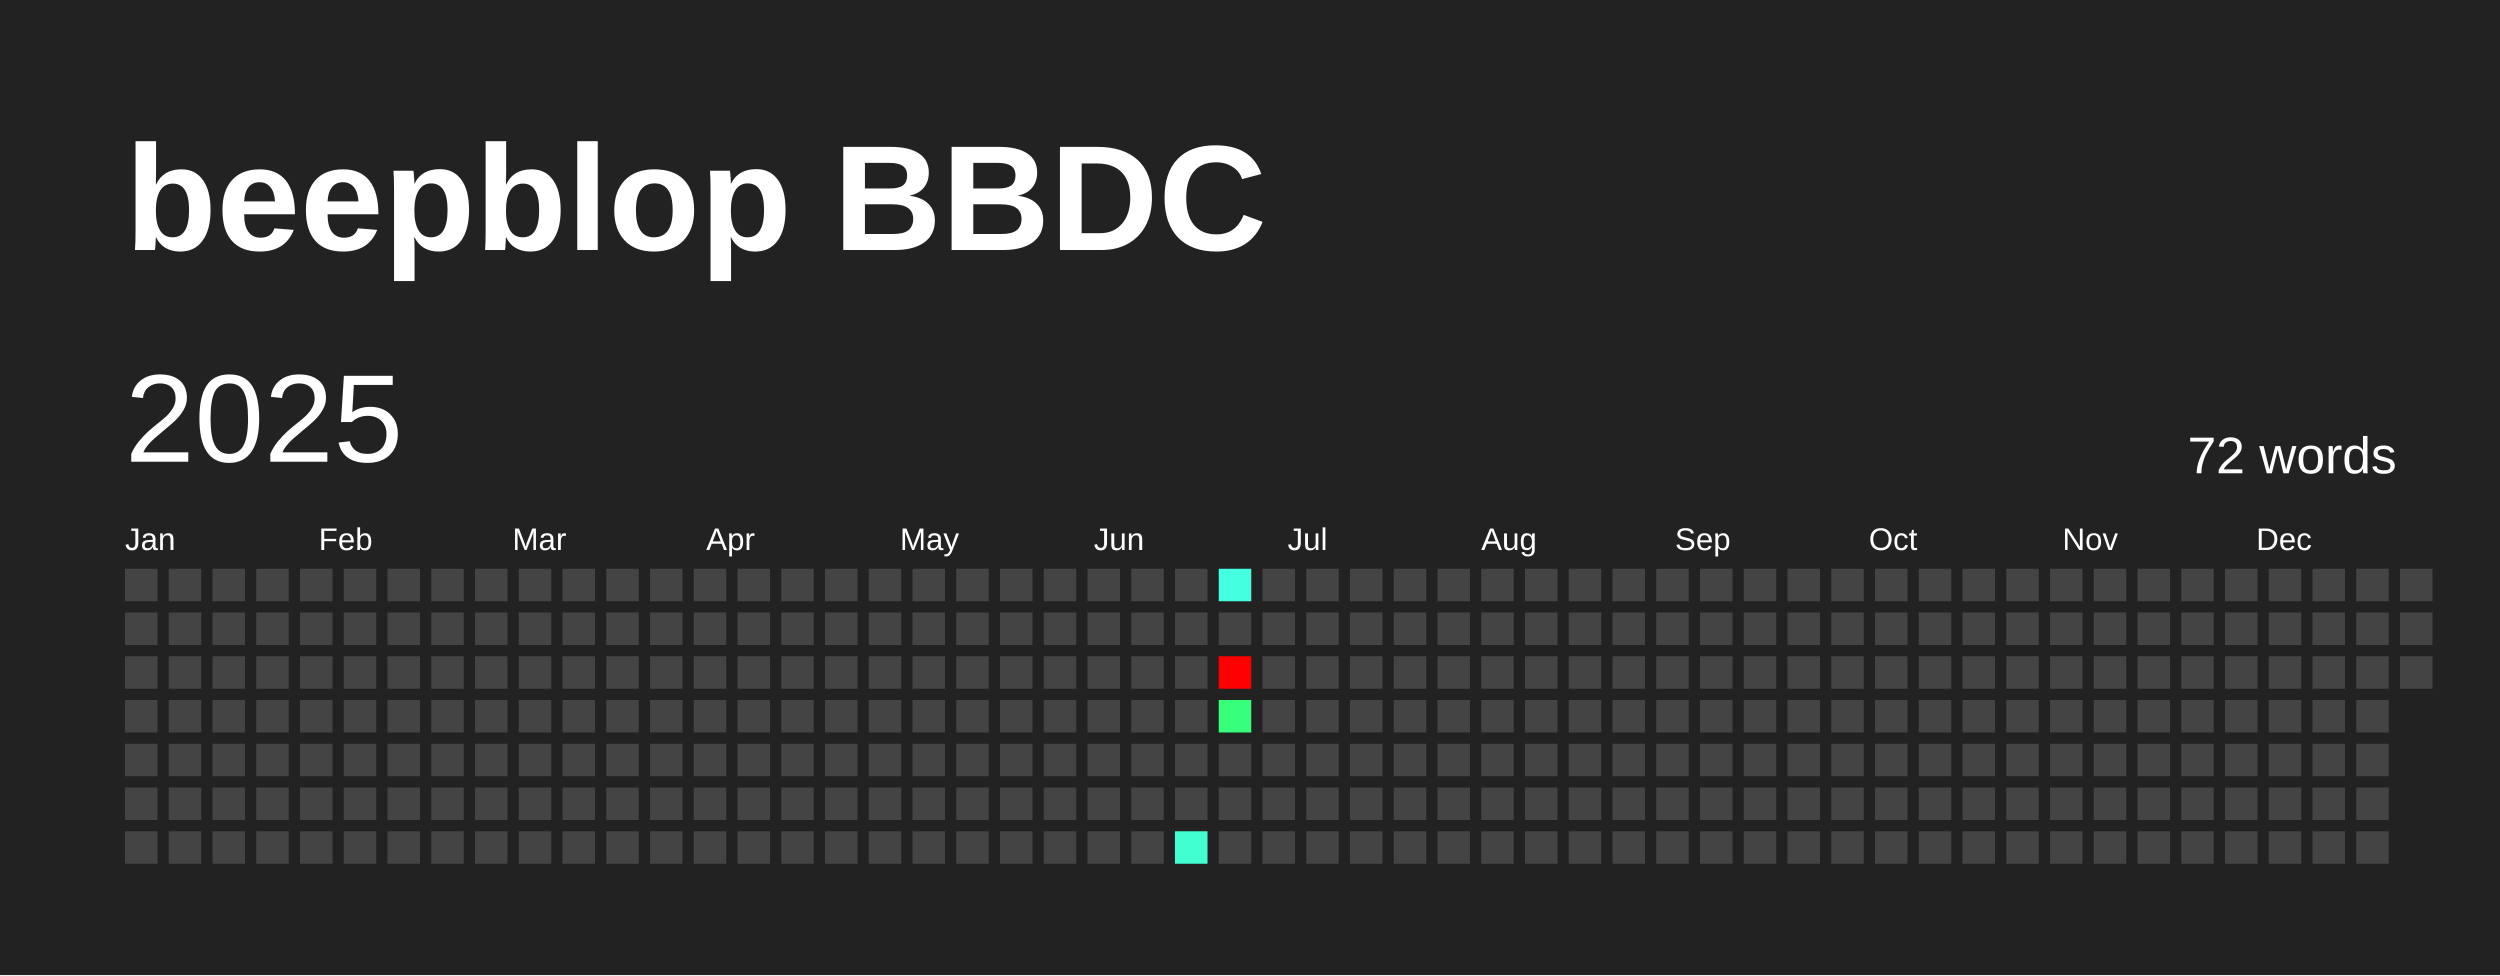
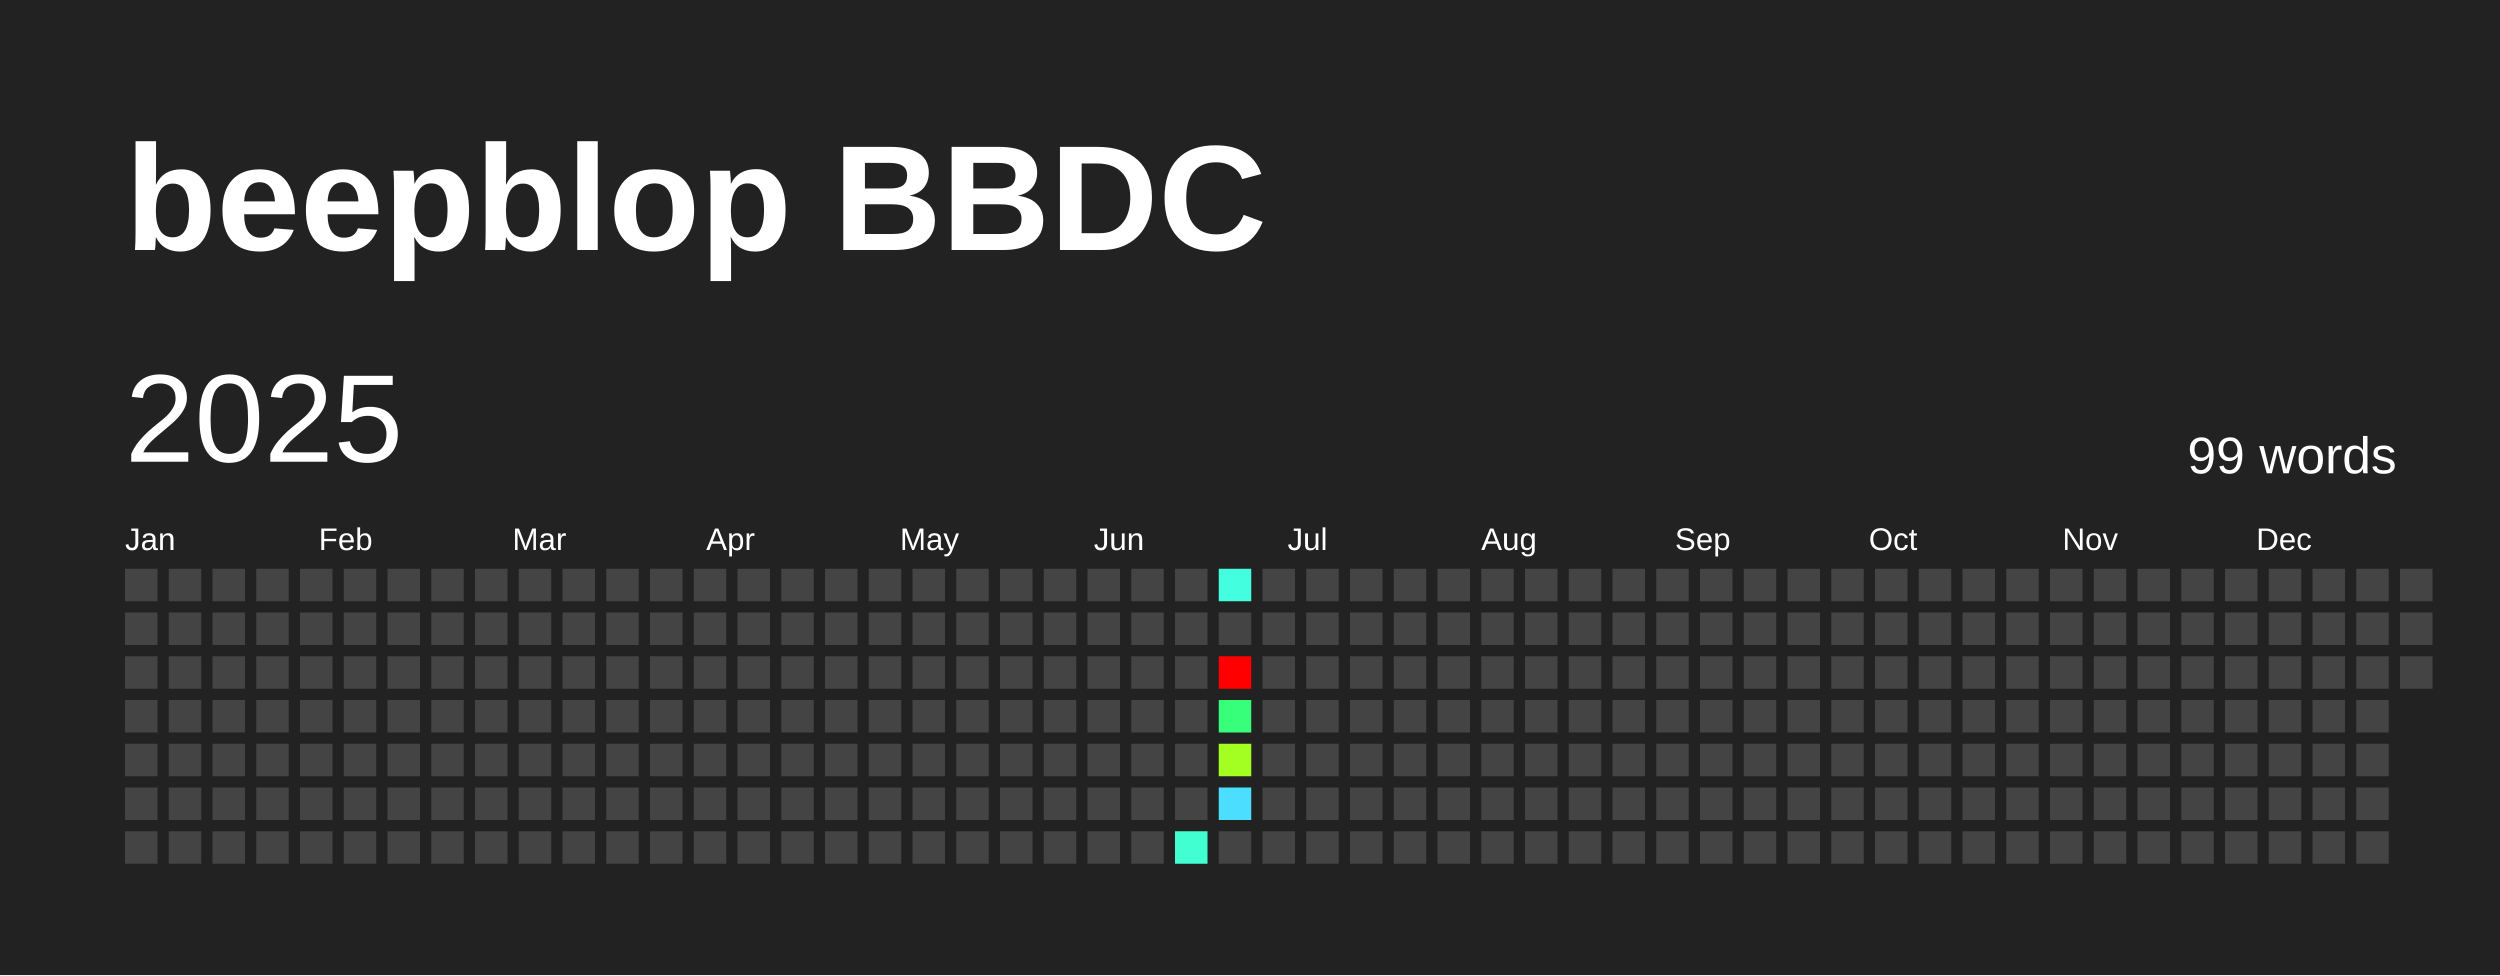
<svg xmlns="http://www.w3.org/2000/svg" baseProfile="full" height="78mm" version="1.1" viewBox="0,0,200,78" width="200mm">
  <defs />
  <rect fill="#222222" height="78" width="200" x="0" y="0" />
  <text fill="#FFFFFF" style="font-size:12px; font-family:Arial; font-weight:bold;" x="10" y="20">beepblop BBDC</text>
  <text dominant-baseline="hanging" fill="#FFFFFF" style="font-size:10.0px; font-family:Arial;" x="10" y="30">2025</text>
-   <text dominant-baseline="hanging" fill="#FFFFFF" style="font-size:4.125px; font-family:Arial;" x="175" y="35">72 words</text>
+   <text dominant-baseline="hanging" fill="#FFFFFF" style="font-size:4.125px; font-family:Arial;" x="175" y="35">99 words</text>
  <text fill="#FFFFFF" style="font-size:2.5px; font-family:Arial" x="10.0" y="44">Jan</text>
  <text fill="#FFFFFF" style="font-size:2.5px; font-family:Arial" x="25.5" y="44">Feb</text>
  <text fill="#FFFFFF" style="font-size:2.5px; font-family:Arial" x="41.0" y="44">Mar</text>
  <text fill="#FFFFFF" style="font-size:2.5px; font-family:Arial" x="56.5" y="44">Apr</text>
  <text fill="#FFFFFF" style="font-size:2.5px; font-family:Arial" x="72.0" y="44">May</text>
  <text fill="#FFFFFF" style="font-size:2.5px; font-family:Arial" x="87.5" y="44">Jun</text>
  <text fill="#FFFFFF" style="font-size:2.5px; font-family:Arial" x="103.0" y="44">Jul</text>
  <text fill="#FFFFFF" style="font-size:2.5px; font-family:Arial" x="118.5" y="44">Aug</text>
  <text fill="#FFFFFF" style="font-size:2.5px; font-family:Arial" x="134.0" y="44">Sep</text>
  <text fill="#FFFFFF" style="font-size:2.5px; font-family:Arial" x="149.5" y="44">Oct</text>
  <text fill="#FFFFFF" style="font-size:2.5px; font-family:Arial" x="165.0" y="44">Nov</text>
  <text fill="#FFFFFF" style="font-size:2.5px; font-family:Arial" x="180.5" y="44">Dec</text>
  <rect fill="#444444" height="2.6" width="2.6" x="10.0" y="45.5" />
  <rect fill="#444444" height="2.6" width="2.6" x="10.0" y="49.0" />
  <rect fill="#444444" height="2.6" width="2.6" x="10.0" y="52.5" />
  <rect fill="#444444" height="2.6" width="2.6" x="10.0" y="56.0" />
  <rect fill="#444444" height="2.6" width="2.6" x="10.0" y="59.5" />
  <rect fill="#444444" height="2.6" width="2.6" x="10.0" y="63.0" />
  <rect fill="#444444" height="2.6" width="2.6" x="10.0" y="66.5" />
  <rect fill="#444444" height="2.6" width="2.6" x="13.5" y="45.5" />
  <rect fill="#444444" height="2.6" width="2.6" x="13.5" y="49.0" />
  <rect fill="#444444" height="2.6" width="2.6" x="13.5" y="52.5" />
  <rect fill="#444444" height="2.6" width="2.6" x="13.5" y="56.0" />
  <rect fill="#444444" height="2.6" width="2.6" x="13.5" y="59.5" />
  <rect fill="#444444" height="2.6" width="2.6" x="13.5" y="63.0" />
  <rect fill="#444444" height="2.6" width="2.6" x="13.5" y="66.5" />
  <rect fill="#444444" height="2.6" width="2.6" x="17.0" y="45.5" />
  <rect fill="#444444" height="2.6" width="2.6" x="17.0" y="49.0" />
  <rect fill="#444444" height="2.6" width="2.6" x="17.0" y="52.5" />
  <rect fill="#444444" height="2.6" width="2.6" x="17.0" y="56.0" />
  <rect fill="#444444" height="2.6" width="2.6" x="17.0" y="59.5" />
  <rect fill="#444444" height="2.6" width="2.6" x="17.0" y="63.0" />
  <rect fill="#444444" height="2.6" width="2.6" x="17.0" y="66.5" />
  <rect fill="#444444" height="2.6" width="2.6" x="20.5" y="45.5" />
  <rect fill="#444444" height="2.6" width="2.6" x="20.5" y="49.0" />
  <rect fill="#444444" height="2.6" width="2.6" x="20.5" y="52.5" />
  <rect fill="#444444" height="2.6" width="2.6" x="20.5" y="56.0" />
  <rect fill="#444444" height="2.6" width="2.6" x="20.5" y="59.5" />
  <rect fill="#444444" height="2.6" width="2.6" x="20.5" y="63.0" />
  <rect fill="#444444" height="2.6" width="2.6" x="20.5" y="66.5" />
  <rect fill="#444444" height="2.6" width="2.6" x="24.0" y="45.5" />
  <rect fill="#444444" height="2.6" width="2.6" x="24.0" y="49.0" />
  <rect fill="#444444" height="2.6" width="2.6" x="24.0" y="52.5" />
  <rect fill="#444444" height="2.6" width="2.6" x="24.0" y="56.0" />
  <rect fill="#444444" height="2.6" width="2.6" x="24.0" y="59.5" />
  <rect fill="#444444" height="2.6" width="2.6" x="24.0" y="63.0" />
  <rect fill="#444444" height="2.6" width="2.6" x="24.0" y="66.5" />
  <rect fill="#444444" height="2.6" width="2.6" x="27.5" y="45.5" />
  <rect fill="#444444" height="2.6" width="2.6" x="27.5" y="49.0" />
  <rect fill="#444444" height="2.6" width="2.6" x="27.5" y="52.5" />
  <rect fill="#444444" height="2.6" width="2.6" x="27.5" y="56.0" />
  <rect fill="#444444" height="2.6" width="2.6" x="27.5" y="59.5" />
  <rect fill="#444444" height="2.6" width="2.6" x="27.5" y="63.0" />
  <rect fill="#444444" height="2.6" width="2.6" x="27.5" y="66.5" />
  <rect fill="#444444" height="2.6" width="2.6" x="31.0" y="45.5" />
  <rect fill="#444444" height="2.6" width="2.6" x="31.0" y="49.0" />
  <rect fill="#444444" height="2.6" width="2.6" x="31.0" y="52.5" />
  <rect fill="#444444" height="2.6" width="2.6" x="31.0" y="56.0" />
  <rect fill="#444444" height="2.6" width="2.6" x="31.0" y="59.5" />
  <rect fill="#444444" height="2.6" width="2.6" x="31.0" y="63.0" />
  <rect fill="#444444" height="2.6" width="2.6" x="31.0" y="66.5" />
  <rect fill="#444444" height="2.6" width="2.6" x="34.5" y="45.5" />
  <rect fill="#444444" height="2.6" width="2.6" x="34.5" y="49.0" />
  <rect fill="#444444" height="2.6" width="2.6" x="34.5" y="52.5" />
  <rect fill="#444444" height="2.6" width="2.6" x="34.5" y="56.0" />
  <rect fill="#444444" height="2.6" width="2.6" x="34.5" y="59.5" />
  <rect fill="#444444" height="2.6" width="2.6" x="34.5" y="63.0" />
  <rect fill="#444444" height="2.6" width="2.6" x="34.5" y="66.5" />
  <rect fill="#444444" height="2.6" width="2.6" x="38.0" y="45.5" />
  <rect fill="#444444" height="2.6" width="2.6" x="38.0" y="49.0" />
  <rect fill="#444444" height="2.6" width="2.6" x="38.0" y="52.5" />
  <rect fill="#444444" height="2.6" width="2.6" x="38.0" y="56.0" />
  <rect fill="#444444" height="2.6" width="2.6" x="38.0" y="59.5" />
  <rect fill="#444444" height="2.6" width="2.6" x="38.0" y="63.0" />
  <rect fill="#444444" height="2.6" width="2.6" x="38.0" y="66.5" />
  <rect fill="#444444" height="2.6" width="2.6" x="41.5" y="45.5" />
  <rect fill="#444444" height="2.6" width="2.6" x="41.5" y="49.0" />
  <rect fill="#444444" height="2.6" width="2.6" x="41.5" y="52.5" />
  <rect fill="#444444" height="2.6" width="2.6" x="41.5" y="56.0" />
  <rect fill="#444444" height="2.6" width="2.6" x="41.5" y="59.5" />
  <rect fill="#444444" height="2.6" width="2.6" x="41.5" y="63.0" />
  <rect fill="#444444" height="2.6" width="2.6" x="41.5" y="66.5" />
  <rect fill="#444444" height="2.6" width="2.6" x="45.0" y="45.5" />
  <rect fill="#444444" height="2.6" width="2.6" x="45.0" y="49.0" />
  <rect fill="#444444" height="2.6" width="2.6" x="45.0" y="52.5" />
  <rect fill="#444444" height="2.6" width="2.6" x="45.0" y="56.0" />
  <rect fill="#444444" height="2.6" width="2.6" x="45.0" y="59.5" />
  <rect fill="#444444" height="2.6" width="2.6" x="45.0" y="63.0" />
  <rect fill="#444444" height="2.6" width="2.6" x="45.0" y="66.5" />
  <rect fill="#444444" height="2.6" width="2.6" x="48.5" y="45.5" />
  <rect fill="#444444" height="2.6" width="2.6" x="48.5" y="49.0" />
  <rect fill="#444444" height="2.6" width="2.6" x="48.5" y="52.5" />
  <rect fill="#444444" height="2.6" width="2.6" x="48.5" y="56.0" />
  <rect fill="#444444" height="2.6" width="2.6" x="48.5" y="59.5" />
  <rect fill="#444444" height="2.6" width="2.6" x="48.5" y="63.0" />
  <rect fill="#444444" height="2.6" width="2.6" x="48.5" y="66.5" />
  <rect fill="#444444" height="2.6" width="2.6" x="52.0" y="45.5" />
  <rect fill="#444444" height="2.6" width="2.6" x="52.0" y="49.0" />
  <rect fill="#444444" height="2.6" width="2.6" x="52.0" y="52.5" />
  <rect fill="#444444" height="2.6" width="2.6" x="52.0" y="56.0" />
  <rect fill="#444444" height="2.6" width="2.6" x="52.0" y="59.5" />
  <rect fill="#444444" height="2.6" width="2.6" x="52.0" y="63.0" />
  <rect fill="#444444" height="2.6" width="2.6" x="52.0" y="66.5" />
  <rect fill="#444444" height="2.6" width="2.6" x="55.5" y="45.5" />
  <rect fill="#444444" height="2.6" width="2.6" x="55.5" y="49.0" />
  <rect fill="#444444" height="2.6" width="2.6" x="55.5" y="52.5" />
  <rect fill="#444444" height="2.6" width="2.6" x="55.5" y="56.0" />
  <rect fill="#444444" height="2.6" width="2.6" x="55.5" y="59.5" />
  <rect fill="#444444" height="2.6" width="2.6" x="55.5" y="63.0" />
  <rect fill="#444444" height="2.6" width="2.6" x="55.5" y="66.5" />
  <rect fill="#444444" height="2.6" width="2.6" x="59.0" y="45.5" />
  <rect fill="#444444" height="2.6" width="2.6" x="59.0" y="49.0" />
  <rect fill="#444444" height="2.6" width="2.6" x="59.0" y="52.5" />
  <rect fill="#444444" height="2.6" width="2.6" x="59.0" y="56.0" />
  <rect fill="#444444" height="2.6" width="2.6" x="59.0" y="59.5" />
  <rect fill="#444444" height="2.6" width="2.6" x="59.0" y="63.0" />
  <rect fill="#444444" height="2.6" width="2.6" x="59.0" y="66.5" />
  <rect fill="#444444" height="2.6" width="2.6" x="62.5" y="45.5" />
  <rect fill="#444444" height="2.6" width="2.6" x="62.5" y="49.0" />
  <rect fill="#444444" height="2.6" width="2.6" x="62.5" y="52.5" />
  <rect fill="#444444" height="2.6" width="2.6" x="62.5" y="56.0" />
  <rect fill="#444444" height="2.6" width="2.6" x="62.5" y="59.5" />
  <rect fill="#444444" height="2.6" width="2.6" x="62.5" y="63.0" />
  <rect fill="#444444" height="2.6" width="2.6" x="62.5" y="66.5" />
  <rect fill="#444444" height="2.6" width="2.6" x="66.0" y="45.5" />
  <rect fill="#444444" height="2.6" width="2.6" x="66.0" y="49.0" />
  <rect fill="#444444" height="2.6" width="2.6" x="66.0" y="52.5" />
  <rect fill="#444444" height="2.6" width="2.6" x="66.0" y="56.0" />
  <rect fill="#444444" height="2.6" width="2.6" x="66.0" y="59.5" />
  <rect fill="#444444" height="2.6" width="2.6" x="66.0" y="63.0" />
  <rect fill="#444444" height="2.6" width="2.6" x="66.0" y="66.5" />
  <rect fill="#444444" height="2.6" width="2.6" x="69.5" y="45.5" />
  <rect fill="#444444" height="2.6" width="2.6" x="69.5" y="49.0" />
  <rect fill="#444444" height="2.6" width="2.6" x="69.5" y="52.5" />
  <rect fill="#444444" height="2.6" width="2.6" x="69.5" y="56.0" />
  <rect fill="#444444" height="2.6" width="2.6" x="69.5" y="59.5" />
  <rect fill="#444444" height="2.6" width="2.6" x="69.5" y="63.0" />
  <rect fill="#444444" height="2.6" width="2.6" x="69.5" y="66.5" />
  <rect fill="#444444" height="2.6" width="2.6" x="73.0" y="45.5" />
  <rect fill="#444444" height="2.6" width="2.6" x="73.0" y="49.0" />
  <rect fill="#444444" height="2.6" width="2.6" x="73.0" y="52.5" />
  <rect fill="#444444" height="2.6" width="2.6" x="73.0" y="56.0" />
  <rect fill="#444444" height="2.6" width="2.6" x="73.0" y="59.5" />
  <rect fill="#444444" height="2.6" width="2.6" x="73.0" y="63.0" />
  <rect fill="#444444" height="2.6" width="2.6" x="73.0" y="66.5" />
  <rect fill="#444444" height="2.6" width="2.6" x="76.5" y="45.5" />
  <rect fill="#444444" height="2.6" width="2.6" x="76.5" y="49.0" />
  <rect fill="#444444" height="2.6" width="2.6" x="76.5" y="52.5" />
  <rect fill="#444444" height="2.6" width="2.6" x="76.5" y="56.0" />
  <rect fill="#444444" height="2.6" width="2.6" x="76.5" y="59.5" />
  <rect fill="#444444" height="2.6" width="2.6" x="76.5" y="63.0" />
  <rect fill="#444444" height="2.6" width="2.6" x="76.5" y="66.5" />
  <rect fill="#444444" height="2.6" width="2.6" x="80.0" y="45.5" />
  <rect fill="#444444" height="2.6" width="2.6" x="80.0" y="49.0" />
  <rect fill="#444444" height="2.6" width="2.6" x="80.0" y="52.5" />
  <rect fill="#444444" height="2.6" width="2.6" x="80.0" y="56.0" />
  <rect fill="#444444" height="2.6" width="2.6" x="80.0" y="59.5" />
  <rect fill="#444444" height="2.6" width="2.6" x="80.0" y="63.0" />
  <rect fill="#444444" height="2.6" width="2.6" x="80.0" y="66.5" />
  <rect fill="#444444" height="2.6" width="2.6" x="83.5" y="45.5" />
  <rect fill="#444444" height="2.6" width="2.6" x="83.5" y="49.0" />
  <rect fill="#444444" height="2.6" width="2.6" x="83.5" y="52.5" />
  <rect fill="#444444" height="2.6" width="2.6" x="83.5" y="56.0" />
  <rect fill="#444444" height="2.6" width="2.6" x="83.5" y="59.5" />
  <rect fill="#444444" height="2.6" width="2.6" x="83.5" y="63.0" />
  <rect fill="#444444" height="2.6" width="2.6" x="83.5" y="66.5" />
  <rect fill="#444444" height="2.6" width="2.6" x="87.0" y="45.5" />
  <rect fill="#444444" height="2.6" width="2.6" x="87.0" y="49.0" />
  <rect fill="#444444" height="2.6" width="2.6" x="87.0" y="52.5" />
  <rect fill="#444444" height="2.6" width="2.6" x="87.0" y="56.0" />
  <rect fill="#444444" height="2.6" width="2.6" x="87.0" y="59.5" />
  <rect fill="#444444" height="2.6" width="2.6" x="87.0" y="63.0" />
  <rect fill="#444444" height="2.6" width="2.6" x="87.0" y="66.5" />
  <rect fill="#444444" height="2.6" width="2.6" x="90.5" y="45.5" />
  <rect fill="#444444" height="2.6" width="2.6" x="90.5" y="49.0" />
  <rect fill="#444444" height="2.6" width="2.6" x="90.5" y="52.5" />
  <rect fill="#444444" height="2.6" width="2.6" x="90.5" y="56.0" />
  <rect fill="#444444" height="2.6" width="2.6" x="90.5" y="59.5" />
  <rect fill="#444444" height="2.6" width="2.6" x="90.5" y="63.0" />
  <rect fill="#444444" height="2.6" width="2.6" x="90.5" y="66.5" />
  <rect fill="#444444" height="2.6" width="2.6" x="94.0" y="45.5" />
  <rect fill="#444444" height="2.6" width="2.6" x="94.0" y="49.0" />
  <rect fill="#444444" height="2.6" width="2.6" x="94.0" y="52.5" />
  <rect fill="#444444" height="2.6" width="2.6" x="94.0" y="56.0" />
  <rect fill="#444444" height="2.6" width="2.6" x="94.0" y="59.5" />
  <rect fill="#444444" height="2.6" width="2.6" x="94.0" y="63.0" />
  <rect fill="#41ffd1" height="2.6" width="2.6" x="94.0" y="66.5" />
  <rect fill="#43ffdf" height="2.6" width="2.6" x="97.5" y="45.5" />
  <rect fill="#444444" height="2.6" width="2.6" x="97.5" y="49.0" />
  <rect fill="red" height="2.6" width="2.6" x="97.5" y="52.5" />
  <rect fill="#37ff7a" height="2.6" width="2.6" x="97.5" y="56.0" />
-   <rect fill="#444444" height="2.6" width="2.6" x="97.5" y="59.5" />
-   <rect fill="#444444" height="2.6" width="2.6" x="97.5" y="63.0" />
+   <rect fill="#a3ff21" height="2.6" width="2.6" x="97.5" y="59.5" />
+   <rect fill="#4bdeff" height="2.6" width="2.6" x="97.5" y="63.0" />
  <rect fill="#444444" height="2.6" width="2.6" x="97.5" y="66.5" />
  <rect fill="#444444" height="2.6" width="2.6" x="101.0" y="45.5" />
  <rect fill="#444444" height="2.6" width="2.6" x="101.0" y="49.0" />
  <rect fill="#444444" height="2.6" width="2.6" x="101.0" y="52.5" />
  <rect fill="#444444" height="2.6" width="2.6" x="101.0" y="56.0" />
  <rect fill="#444444" height="2.6" width="2.6" x="101.0" y="59.5" />
  <rect fill="#444444" height="2.6" width="2.6" x="101.0" y="63.0" />
  <rect fill="#444444" height="2.6" width="2.6" x="101.0" y="66.5" />
  <rect fill="#444444" height="2.6" width="2.6" x="104.5" y="45.5" />
  <rect fill="#444444" height="2.6" width="2.6" x="104.5" y="49.0" />
  <rect fill="#444444" height="2.6" width="2.6" x="104.5" y="52.5" />
  <rect fill="#444444" height="2.6" width="2.6" x="104.5" y="56.0" />
  <rect fill="#444444" height="2.6" width="2.6" x="104.5" y="59.5" />
  <rect fill="#444444" height="2.6" width="2.6" x="104.5" y="63.0" />
  <rect fill="#444444" height="2.6" width="2.6" x="104.5" y="66.5" />
  <rect fill="#444444" height="2.6" width="2.6" x="108.0" y="45.5" />
  <rect fill="#444444" height="2.6" width="2.6" x="108.0" y="49.0" />
  <rect fill="#444444" height="2.6" width="2.6" x="108.0" y="52.5" />
  <rect fill="#444444" height="2.6" width="2.6" x="108.0" y="56.0" />
  <rect fill="#444444" height="2.6" width="2.6" x="108.0" y="59.5" />
  <rect fill="#444444" height="2.6" width="2.6" x="108.0" y="63.0" />
  <rect fill="#444444" height="2.6" width="2.6" x="108.0" y="66.5" />
  <rect fill="#444444" height="2.6" width="2.6" x="111.5" y="45.5" />
  <rect fill="#444444" height="2.6" width="2.6" x="111.5" y="49.0" />
  <rect fill="#444444" height="2.6" width="2.6" x="111.5" y="52.5" />
  <rect fill="#444444" height="2.6" width="2.6" x="111.5" y="56.0" />
  <rect fill="#444444" height="2.6" width="2.6" x="111.5" y="59.5" />
  <rect fill="#444444" height="2.6" width="2.6" x="111.5" y="63.0" />
  <rect fill="#444444" height="2.6" width="2.6" x="111.5" y="66.5" />
  <rect fill="#444444" height="2.6" width="2.6" x="115.0" y="45.5" />
  <rect fill="#444444" height="2.6" width="2.6" x="115.0" y="49.0" />
  <rect fill="#444444" height="2.6" width="2.6" x="115.0" y="52.5" />
  <rect fill="#444444" height="2.6" width="2.6" x="115.0" y="56.0" />
  <rect fill="#444444" height="2.6" width="2.6" x="115.0" y="59.5" />
  <rect fill="#444444" height="2.6" width="2.6" x="115.0" y="63.0" />
  <rect fill="#444444" height="2.6" width="2.6" x="115.0" y="66.5" />
  <rect fill="#444444" height="2.6" width="2.6" x="118.5" y="45.5" />
  <rect fill="#444444" height="2.6" width="2.6" x="118.5" y="49.0" />
  <rect fill="#444444" height="2.6" width="2.6" x="118.5" y="52.5" />
  <rect fill="#444444" height="2.6" width="2.6" x="118.5" y="56.0" />
  <rect fill="#444444" height="2.6" width="2.6" x="118.5" y="59.5" />
  <rect fill="#444444" height="2.6" width="2.6" x="118.5" y="63.0" />
  <rect fill="#444444" height="2.6" width="2.6" x="118.5" y="66.5" />
  <rect fill="#444444" height="2.6" width="2.6" x="122.0" y="45.5" />
  <rect fill="#444444" height="2.6" width="2.6" x="122.0" y="49.0" />
  <rect fill="#444444" height="2.6" width="2.6" x="122.0" y="52.5" />
  <rect fill="#444444" height="2.6" width="2.6" x="122.0" y="56.0" />
  <rect fill="#444444" height="2.6" width="2.6" x="122.0" y="59.5" />
  <rect fill="#444444" height="2.6" width="2.6" x="122.0" y="63.0" />
  <rect fill="#444444" height="2.6" width="2.6" x="122.0" y="66.5" />
  <rect fill="#444444" height="2.6" width="2.6" x="125.5" y="45.5" />
  <rect fill="#444444" height="2.6" width="2.6" x="125.5" y="49.0" />
  <rect fill="#444444" height="2.6" width="2.6" x="125.5" y="52.5" />
  <rect fill="#444444" height="2.6" width="2.6" x="125.5" y="56.0" />
  <rect fill="#444444" height="2.6" width="2.6" x="125.5" y="59.5" />
  <rect fill="#444444" height="2.6" width="2.6" x="125.5" y="63.0" />
  <rect fill="#444444" height="2.6" width="2.6" x="125.5" y="66.5" />
  <rect fill="#444444" height="2.6" width="2.6" x="129.0" y="45.5" />
  <rect fill="#444444" height="2.6" width="2.6" x="129.0" y="49.0" />
  <rect fill="#444444" height="2.6" width="2.6" x="129.0" y="52.5" />
  <rect fill="#444444" height="2.6" width="2.6" x="129.0" y="56.0" />
  <rect fill="#444444" height="2.6" width="2.6" x="129.0" y="59.5" />
  <rect fill="#444444" height="2.6" width="2.6" x="129.0" y="63.0" />
  <rect fill="#444444" height="2.6" width="2.6" x="129.0" y="66.5" />
  <rect fill="#444444" height="2.6" width="2.6" x="132.5" y="45.5" />
  <rect fill="#444444" height="2.6" width="2.6" x="132.5" y="49.0" />
  <rect fill="#444444" height="2.6" width="2.6" x="132.5" y="52.5" />
  <rect fill="#444444" height="2.6" width="2.6" x="132.5" y="56.0" />
  <rect fill="#444444" height="2.6" width="2.6" x="132.5" y="59.5" />
  <rect fill="#444444" height="2.6" width="2.6" x="132.5" y="63.0" />
  <rect fill="#444444" height="2.6" width="2.6" x="132.5" y="66.5" />
  <rect fill="#444444" height="2.6" width="2.6" x="136.0" y="45.5" />
  <rect fill="#444444" height="2.6" width="2.6" x="136.0" y="49.0" />
  <rect fill="#444444" height="2.6" width="2.6" x="136.0" y="52.5" />
  <rect fill="#444444" height="2.6" width="2.6" x="136.0" y="56.0" />
  <rect fill="#444444" height="2.6" width="2.6" x="136.0" y="59.5" />
  <rect fill="#444444" height="2.6" width="2.6" x="136.0" y="63.0" />
  <rect fill="#444444" height="2.6" width="2.6" x="136.0" y="66.5" />
  <rect fill="#444444" height="2.6" width="2.6" x="139.5" y="45.5" />
  <rect fill="#444444" height="2.6" width="2.6" x="139.5" y="49.0" />
  <rect fill="#444444" height="2.6" width="2.6" x="139.5" y="52.5" />
  <rect fill="#444444" height="2.6" width="2.6" x="139.5" y="56.0" />
  <rect fill="#444444" height="2.6" width="2.6" x="139.5" y="59.5" />
  <rect fill="#444444" height="2.6" width="2.6" x="139.5" y="63.0" />
  <rect fill="#444444" height="2.6" width="2.6" x="139.5" y="66.5" />
  <rect fill="#444444" height="2.6" width="2.6" x="143.0" y="45.5" />
  <rect fill="#444444" height="2.6" width="2.6" x="143.0" y="49.0" />
  <rect fill="#444444" height="2.6" width="2.6" x="143.0" y="52.5" />
  <rect fill="#444444" height="2.6" width="2.6" x="143.0" y="56.0" />
  <rect fill="#444444" height="2.6" width="2.6" x="143.0" y="59.5" />
  <rect fill="#444444" height="2.6" width="2.6" x="143.0" y="63.0" />
  <rect fill="#444444" height="2.6" width="2.6" x="143.0" y="66.5" />
  <rect fill="#444444" height="2.6" width="2.6" x="146.5" y="45.5" />
  <rect fill="#444444" height="2.6" width="2.6" x="146.5" y="49.0" />
  <rect fill="#444444" height="2.6" width="2.6" x="146.5" y="52.5" />
  <rect fill="#444444" height="2.6" width="2.6" x="146.5" y="56.0" />
  <rect fill="#444444" height="2.6" width="2.6" x="146.5" y="59.5" />
  <rect fill="#444444" height="2.6" width="2.6" x="146.5" y="63.0" />
  <rect fill="#444444" height="2.6" width="2.6" x="146.5" y="66.5" />
  <rect fill="#444444" height="2.6" width="2.6" x="150.0" y="45.5" />
  <rect fill="#444444" height="2.6" width="2.6" x="150.0" y="49.0" />
  <rect fill="#444444" height="2.6" width="2.6" x="150.0" y="52.5" />
  <rect fill="#444444" height="2.6" width="2.6" x="150.0" y="56.0" />
  <rect fill="#444444" height="2.6" width="2.6" x="150.0" y="59.5" />
  <rect fill="#444444" height="2.6" width="2.6" x="150.0" y="63.0" />
  <rect fill="#444444" height="2.6" width="2.6" x="150.0" y="66.5" />
  <rect fill="#444444" height="2.6" width="2.6" x="153.5" y="45.5" />
  <rect fill="#444444" height="2.6" width="2.6" x="153.5" y="49.0" />
  <rect fill="#444444" height="2.6" width="2.6" x="153.5" y="52.5" />
  <rect fill="#444444" height="2.6" width="2.6" x="153.5" y="56.0" />
  <rect fill="#444444" height="2.6" width="2.6" x="153.5" y="59.5" />
  <rect fill="#444444" height="2.6" width="2.6" x="153.5" y="63.0" />
  <rect fill="#444444" height="2.6" width="2.6" x="153.5" y="66.5" />
  <rect fill="#444444" height="2.6" width="2.6" x="157.0" y="45.5" />
  <rect fill="#444444" height="2.6" width="2.6" x="157.0" y="49.0" />
  <rect fill="#444444" height="2.6" width="2.6" x="157.0" y="52.5" />
  <rect fill="#444444" height="2.6" width="2.6" x="157.0" y="56.0" />
  <rect fill="#444444" height="2.6" width="2.6" x="157.0" y="59.5" />
  <rect fill="#444444" height="2.6" width="2.6" x="157.0" y="63.0" />
  <rect fill="#444444" height="2.6" width="2.6" x="157.0" y="66.5" />
  <rect fill="#444444" height="2.6" width="2.6" x="160.5" y="45.5" />
  <rect fill="#444444" height="2.6" width="2.6" x="160.5" y="49.0" />
  <rect fill="#444444" height="2.6" width="2.6" x="160.5" y="52.5" />
  <rect fill="#444444" height="2.6" width="2.6" x="160.5" y="56.0" />
  <rect fill="#444444" height="2.6" width="2.6" x="160.5" y="59.5" />
  <rect fill="#444444" height="2.6" width="2.6" x="160.5" y="63.0" />
  <rect fill="#444444" height="2.6" width="2.6" x="160.5" y="66.5" />
  <rect fill="#444444" height="2.6" width="2.6" x="164.0" y="45.5" />
  <rect fill="#444444" height="2.6" width="2.6" x="164.0" y="49.0" />
  <rect fill="#444444" height="2.6" width="2.6" x="164.0" y="52.5" />
  <rect fill="#444444" height="2.6" width="2.6" x="164.0" y="56.0" />
  <rect fill="#444444" height="2.6" width="2.6" x="164.0" y="59.5" />
  <rect fill="#444444" height="2.6" width="2.6" x="164.0" y="63.0" />
  <rect fill="#444444" height="2.6" width="2.6" x="164.0" y="66.5" />
  <rect fill="#444444" height="2.6" width="2.6" x="167.5" y="45.5" />
  <rect fill="#444444" height="2.6" width="2.6" x="167.5" y="49.0" />
  <rect fill="#444444" height="2.6" width="2.6" x="167.5" y="52.5" />
  <rect fill="#444444" height="2.6" width="2.6" x="167.5" y="56.0" />
  <rect fill="#444444" height="2.6" width="2.6" x="167.5" y="59.5" />
  <rect fill="#444444" height="2.6" width="2.6" x="167.5" y="63.0" />
  <rect fill="#444444" height="2.6" width="2.6" x="167.5" y="66.5" />
  <rect fill="#444444" height="2.6" width="2.6" x="171.0" y="45.5" />
  <rect fill="#444444" height="2.6" width="2.6" x="171.0" y="49.0" />
  <rect fill="#444444" height="2.6" width="2.6" x="171.0" y="52.5" />
  <rect fill="#444444" height="2.6" width="2.6" x="171.0" y="56.0" />
  <rect fill="#444444" height="2.6" width="2.6" x="171.0" y="59.5" />
  <rect fill="#444444" height="2.6" width="2.6" x="171.0" y="63.0" />
  <rect fill="#444444" height="2.6" width="2.6" x="171.0" y="66.5" />
  <rect fill="#444444" height="2.6" width="2.6" x="174.5" y="45.5" />
  <rect fill="#444444" height="2.6" width="2.6" x="174.5" y="49.0" />
  <rect fill="#444444" height="2.6" width="2.6" x="174.5" y="52.5" />
  <rect fill="#444444" height="2.6" width="2.6" x="174.5" y="56.0" />
  <rect fill="#444444" height="2.6" width="2.6" x="174.5" y="59.5" />
  <rect fill="#444444" height="2.6" width="2.6" x="174.5" y="63.0" />
  <rect fill="#444444" height="2.6" width="2.6" x="174.5" y="66.5" />
  <rect fill="#444444" height="2.6" width="2.6" x="178.0" y="45.5" />
  <rect fill="#444444" height="2.6" width="2.6" x="178.0" y="49.0" />
  <rect fill="#444444" height="2.6" width="2.6" x="178.0" y="52.5" />
  <rect fill="#444444" height="2.6" width="2.6" x="178.0" y="56.0" />
  <rect fill="#444444" height="2.6" width="2.6" x="178.0" y="59.5" />
  <rect fill="#444444" height="2.6" width="2.6" x="178.0" y="63.0" />
  <rect fill="#444444" height="2.6" width="2.6" x="178.0" y="66.5" />
  <rect fill="#444444" height="2.6" width="2.6" x="181.5" y="45.5" />
  <rect fill="#444444" height="2.6" width="2.6" x="181.5" y="49.0" />
  <rect fill="#444444" height="2.6" width="2.6" x="181.5" y="52.5" />
  <rect fill="#444444" height="2.6" width="2.6" x="181.5" y="56.0" />
  <rect fill="#444444" height="2.6" width="2.6" x="181.5" y="59.5" />
  <rect fill="#444444" height="2.6" width="2.6" x="181.5" y="63.0" />
  <rect fill="#444444" height="2.6" width="2.6" x="181.5" y="66.5" />
  <rect fill="#444444" height="2.6" width="2.6" x="185.0" y="45.5" />
  <rect fill="#444444" height="2.6" width="2.6" x="185.0" y="49.0" />
  <rect fill="#444444" height="2.6" width="2.6" x="185.0" y="52.5" />
  <rect fill="#444444" height="2.6" width="2.6" x="185.0" y="56.0" />
  <rect fill="#444444" height="2.6" width="2.6" x="185.0" y="59.5" />
  <rect fill="#444444" height="2.6" width="2.6" x="185.0" y="63.0" />
  <rect fill="#444444" height="2.6" width="2.6" x="185.0" y="66.5" />
  <rect fill="#444444" height="2.6" width="2.6" x="188.5" y="45.5" />
  <rect fill="#444444" height="2.6" width="2.6" x="188.5" y="49.0" />
  <rect fill="#444444" height="2.6" width="2.6" x="188.5" y="52.5" />
  <rect fill="#444444" height="2.6" width="2.6" x="188.5" y="56.0" />
  <rect fill="#444444" height="2.6" width="2.6" x="188.5" y="59.5" />
  <rect fill="#444444" height="2.6" width="2.6" x="188.5" y="63.0" />
  <rect fill="#444444" height="2.6" width="2.6" x="188.5" y="66.5" />
  <rect fill="#444444" height="2.6" width="2.6" x="192.0" y="45.5" />
  <rect fill="#444444" height="2.6" width="2.6" x="192.0" y="49.0" />
  <rect fill="#444444" height="2.6" width="2.6" x="192.0" y="52.5" />
</svg>
